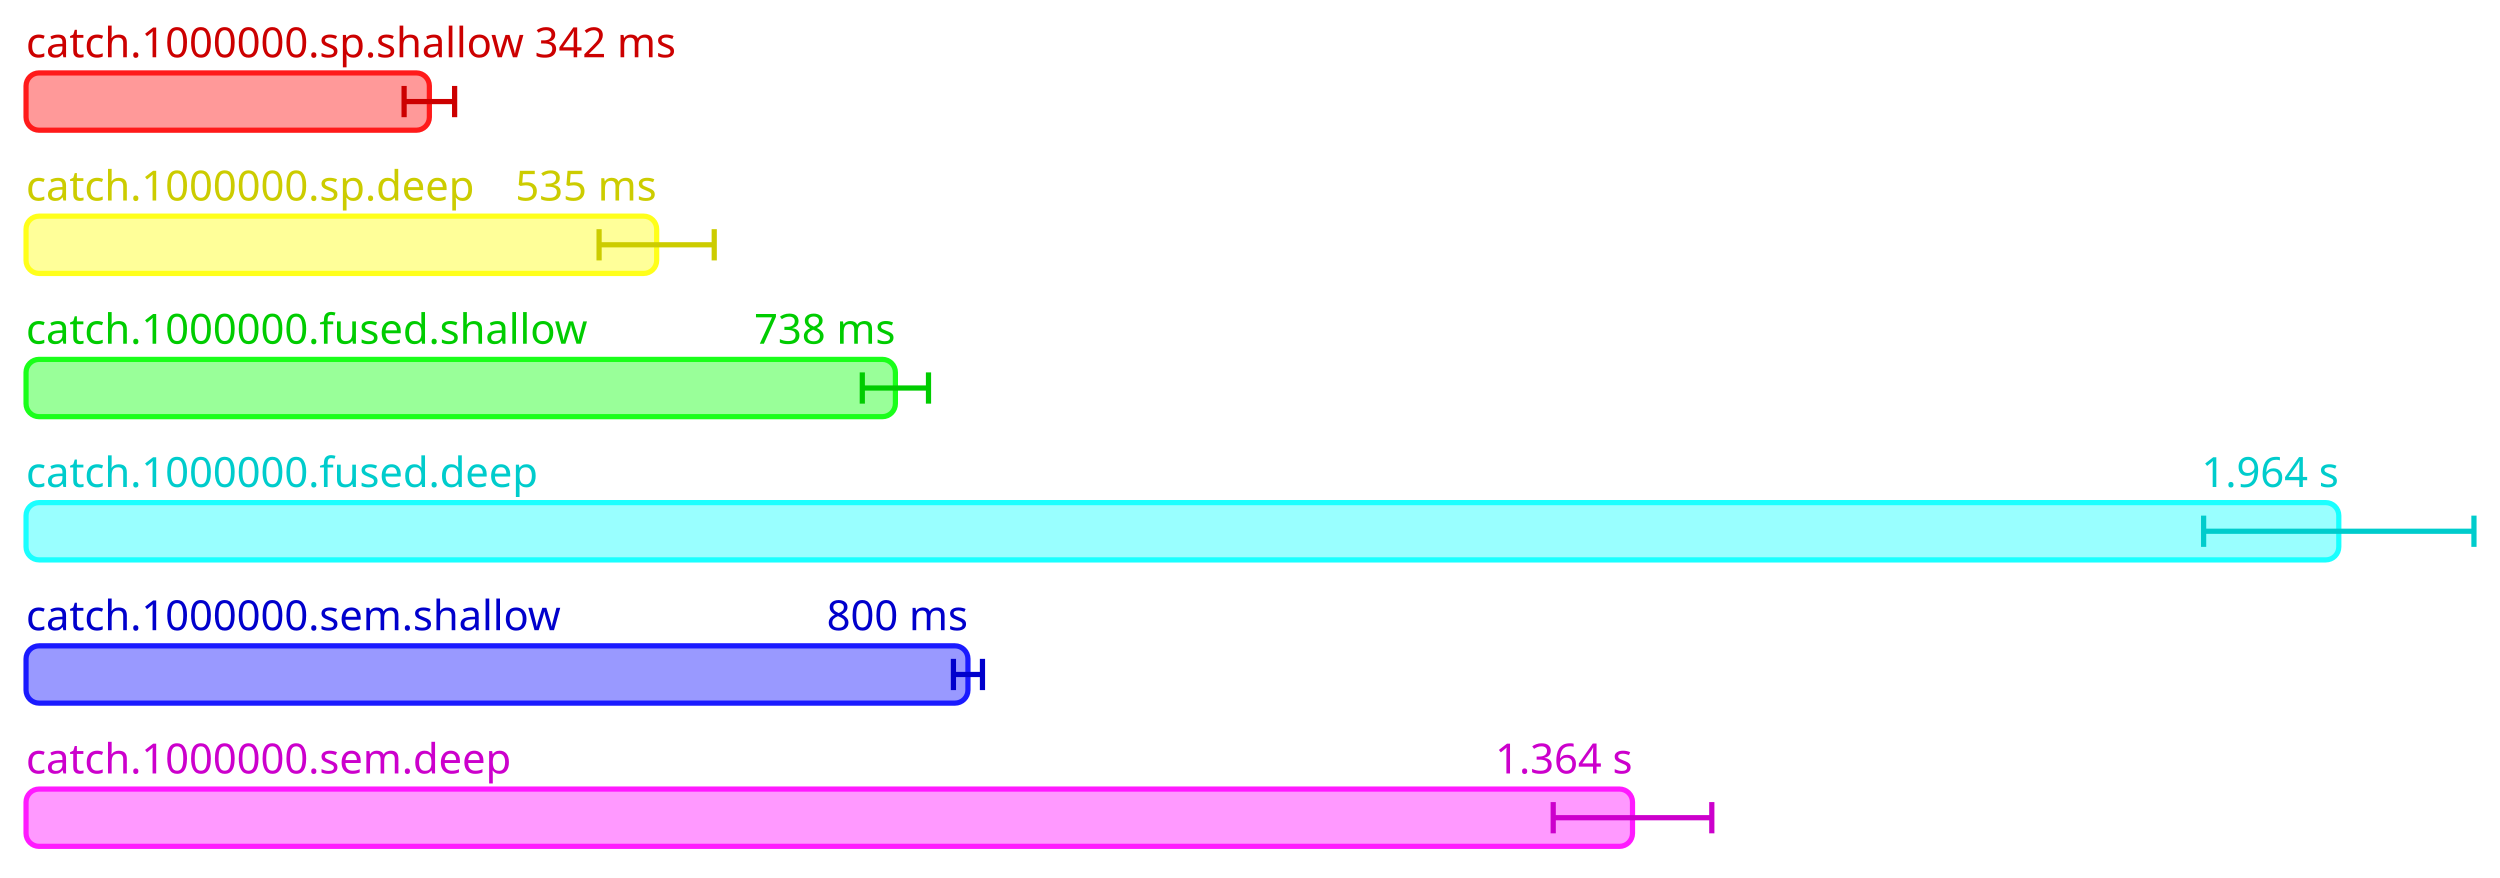
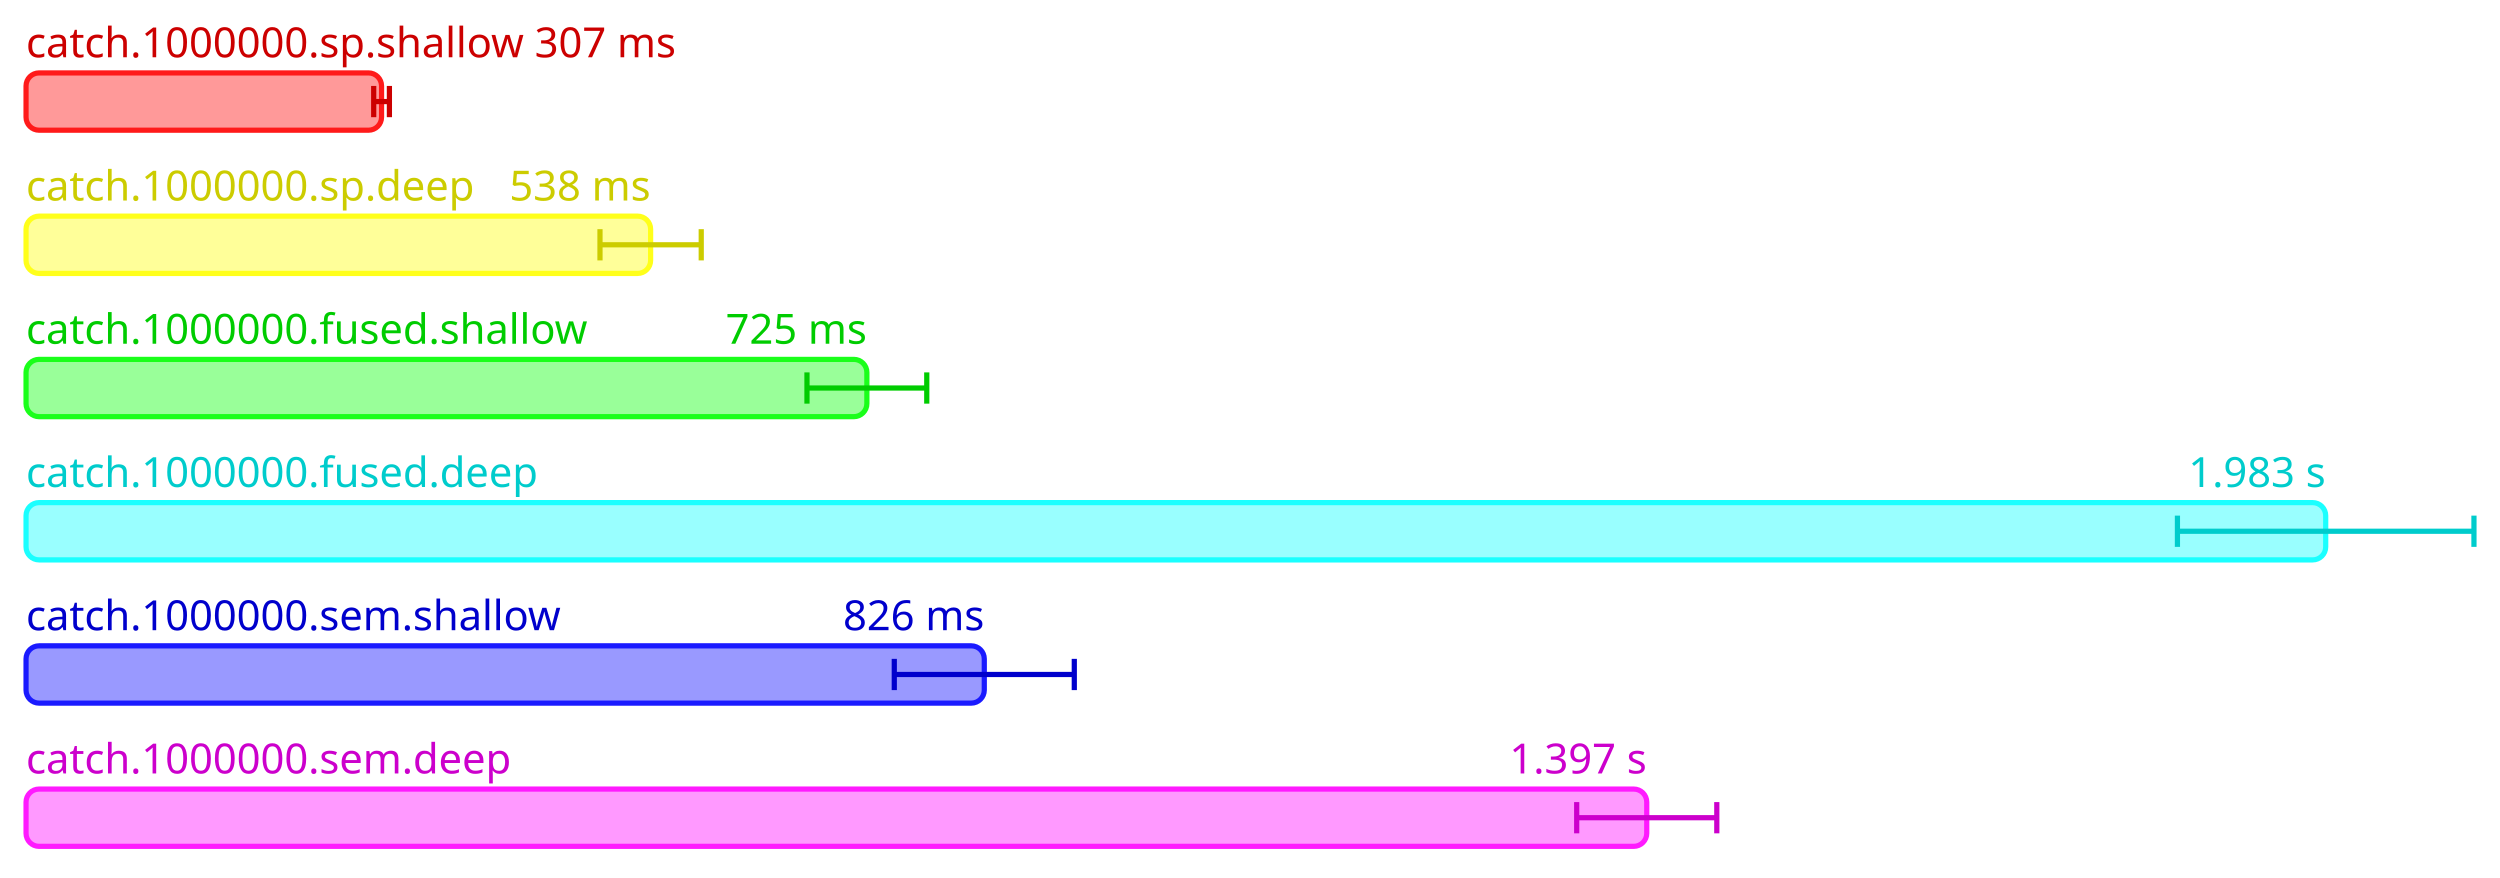
<svg xmlns="http://www.w3.org/2000/svg" height="337" width="960.0" font-size="16" font-family="sans-serif" stroke-width="2">
  <g transform="translate(10.0 0)">
-     <text fill="hsl(0, 100%, 40%)" y="22">catch.1000000.sp.shallow 342  ms</text>
+     <text fill="hsl(0, 100%, 40%)" y="22">catch.1000000.sp.shallow 307  ms</text>
    <g>
-       <rect y="28" rx="5" height="22" width="154.875" fill="hsl(0, 100%, 80%)" stroke="hsl(0, 100%, 55%)" />
+       <rect y="28" rx="5" height="22" width="136.516" fill="hsl(0, 100%, 80%)" stroke="hsl(0, 100%, 55%)" />
      <g stroke="hsl(0, 100%, 40%)">
-         <line x1="145.175" x2="164.575" y1="39" y2="39" />
-         <line x1="145.175" x2="145.175" y1="33" y2="45" />
-         <line x1="164.575" x2="164.575" y1="33" y2="45" />
+         <line x1="133.5" x2="139.532" y1="39" y2="39" />
+         <line x1="133.5" x2="133.5" y1="33" y2="45" />
+         <line x1="139.532" x2="139.532" y1="33" y2="45" />
      </g>
    </g>
    <g fill="hsl(60, 100%, 40%)">
      <text y="77">catch.1000000.sp.deep</text>
-       <text y="77" x="242.157" text-anchor="end">535  ms</text>
+       <text y="77" x="239.835" text-anchor="end">538  ms</text>
    </g>
    <g>
-       <rect y="83" rx="5" height="22" width="242.157" fill="hsl(60, 100%, 80%)" stroke="hsl(60, 100%, 55%)" />
+       <rect y="83" rx="5" height="22" width="239.835" fill="hsl(60, 100%, 80%)" stroke="hsl(60, 100%, 55%)" />
      <g stroke="hsl(60, 100%, 40%)">
-         <line x1="220.049" x2="264.264" y1="94" y2="94" />
-         <line x1="220.049" x2="220.049" y1="88" y2="100" />
-         <line x1="264.264" x2="264.264" y1="88" y2="100" />
+         <line x1="220.395" x2="259.274" y1="94" y2="94" />
+         <line x1="220.395" x2="220.395" y1="88" y2="100" />
+         <line x1="259.274" x2="259.274" y1="88" y2="100" />
      </g>
    </g>
    <g fill="hsl(120, 100%, 40%)">
      <text y="132">catch.1000000.fused.shallow</text>
-       <text y="132" x="333.832" text-anchor="end">738  ms</text>
+       <text y="132" x="322.877" text-anchor="end">725  ms</text>
    </g>
    <g>
-       <rect y="138" rx="5" height="22" width="333.832" fill="hsl(120, 100%, 80%)" stroke="hsl(120, 100%, 55%)" />
+       <rect y="138" rx="5" height="22" width="322.877" fill="hsl(120, 100%, 80%)" stroke="hsl(120, 100%, 55%)" />
      <g stroke="hsl(120, 100%, 40%)">
-         <line x1="321.122" x2="346.542" y1="149" y2="149" />
-         <line x1="321.122" x2="321.122" y1="143" y2="155" />
-         <line x1="346.542" x2="346.542" y1="143" y2="155" />
+         <line x1="299.877" x2="345.876" y1="149" y2="149" />
+         <line x1="299.877" x2="299.877" y1="143" y2="155" />
+         <line x1="345.876" x2="345.876" y1="143" y2="155" />
      </g>
    </g>
    <g fill="hsl(180, 100%, 40%)">
      <text y="187">catch.1000000.fused.deep</text>
-       <text y="187" x="888.096" text-anchor="end">1.964 s</text>
+       <text y="187" x="883.067" text-anchor="end">1.983 s</text>
    </g>
    <g>
-       <rect y="193" rx="5" height="22" width="888.096" fill="hsl(180, 100%, 80%)" stroke="hsl(180, 100%, 55%)" />
+       <rect y="193" rx="5" height="22" width="883.067" fill="hsl(180, 100%, 80%)" stroke="hsl(180, 100%, 55%)" />
      <g stroke="hsl(180, 100%, 40%)">
-         <line x1="836.192" x2="940.0" y1="204" y2="204" />
-         <line x1="836.192" x2="836.192" y1="198" y2="210" />
+         <line x1="826.134" x2="940.0" y1="204" y2="204" />
+         <line x1="826.134" x2="826.134" y1="198" y2="210" />
        <line x1="940.0" x2="940.0" y1="198" y2="210" />
      </g>
    </g>
    <g fill="hsl(240, 100%, 40%)">
      <text y="242">catch.1000000.sem.shallow</text>
-       <text y="242" x="361.692" text-anchor="end">800  ms</text>
+       <text y="242" x="367.966" text-anchor="end">826  ms</text>
    </g>
    <g>
-       <rect y="248" rx="5" height="22" width="361.692" fill="hsl(240, 100%, 80%)" stroke="hsl(240, 100%, 55%)" />
+       <rect y="248" rx="5" height="22" width="367.966" fill="hsl(240, 100%, 80%)" stroke="hsl(240, 100%, 55%)" />
      <g stroke="hsl(240, 100%, 40%)">
-         <line x1="356.118" x2="367.267" y1="259" y2="259" />
-         <line x1="356.118" x2="356.118" y1="253" y2="265" />
-         <line x1="367.267" x2="367.267" y1="253" y2="265" />
+         <line x1="333.403" x2="402.529" y1="259" y2="259" />
+         <line x1="333.403" x2="333.403" y1="253" y2="265" />
+         <line x1="402.529" x2="402.529" y1="253" y2="265" />
      </g>
    </g>
    <g fill="hsl(300, 100%, 40%)">
      <text y="297">catch.1000000.sem.deep</text>
-       <text y="297" x="616.882" text-anchor="end">1.364 s</text>
+       <text y="297" x="622.349" text-anchor="end">1.397 s</text>
    </g>
    <g>
-       <rect y="303" rx="5" height="22" width="616.882" fill="hsl(300, 100%, 80%)" stroke="hsl(300, 100%, 55%)" />
+       <rect y="303" rx="5" height="22" width="622.349" fill="hsl(300, 100%, 80%)" stroke="hsl(300, 100%, 55%)" />
      <g stroke="hsl(300, 100%, 40%)">
-         <line x1="586.435" x2="647.33" y1="314" y2="314" />
-         <line x1="586.435" x2="586.435" y1="308" y2="320" />
-         <line x1="647.33" x2="647.33" y1="308" y2="320" />
+         <line x1="595.45" x2="649.248" y1="314" y2="314" />
+         <line x1="595.45" x2="595.45" y1="308" y2="320" />
+         <line x1="649.248" x2="649.248" y1="308" y2="320" />
      </g>
    </g>
  </g>
</svg>
